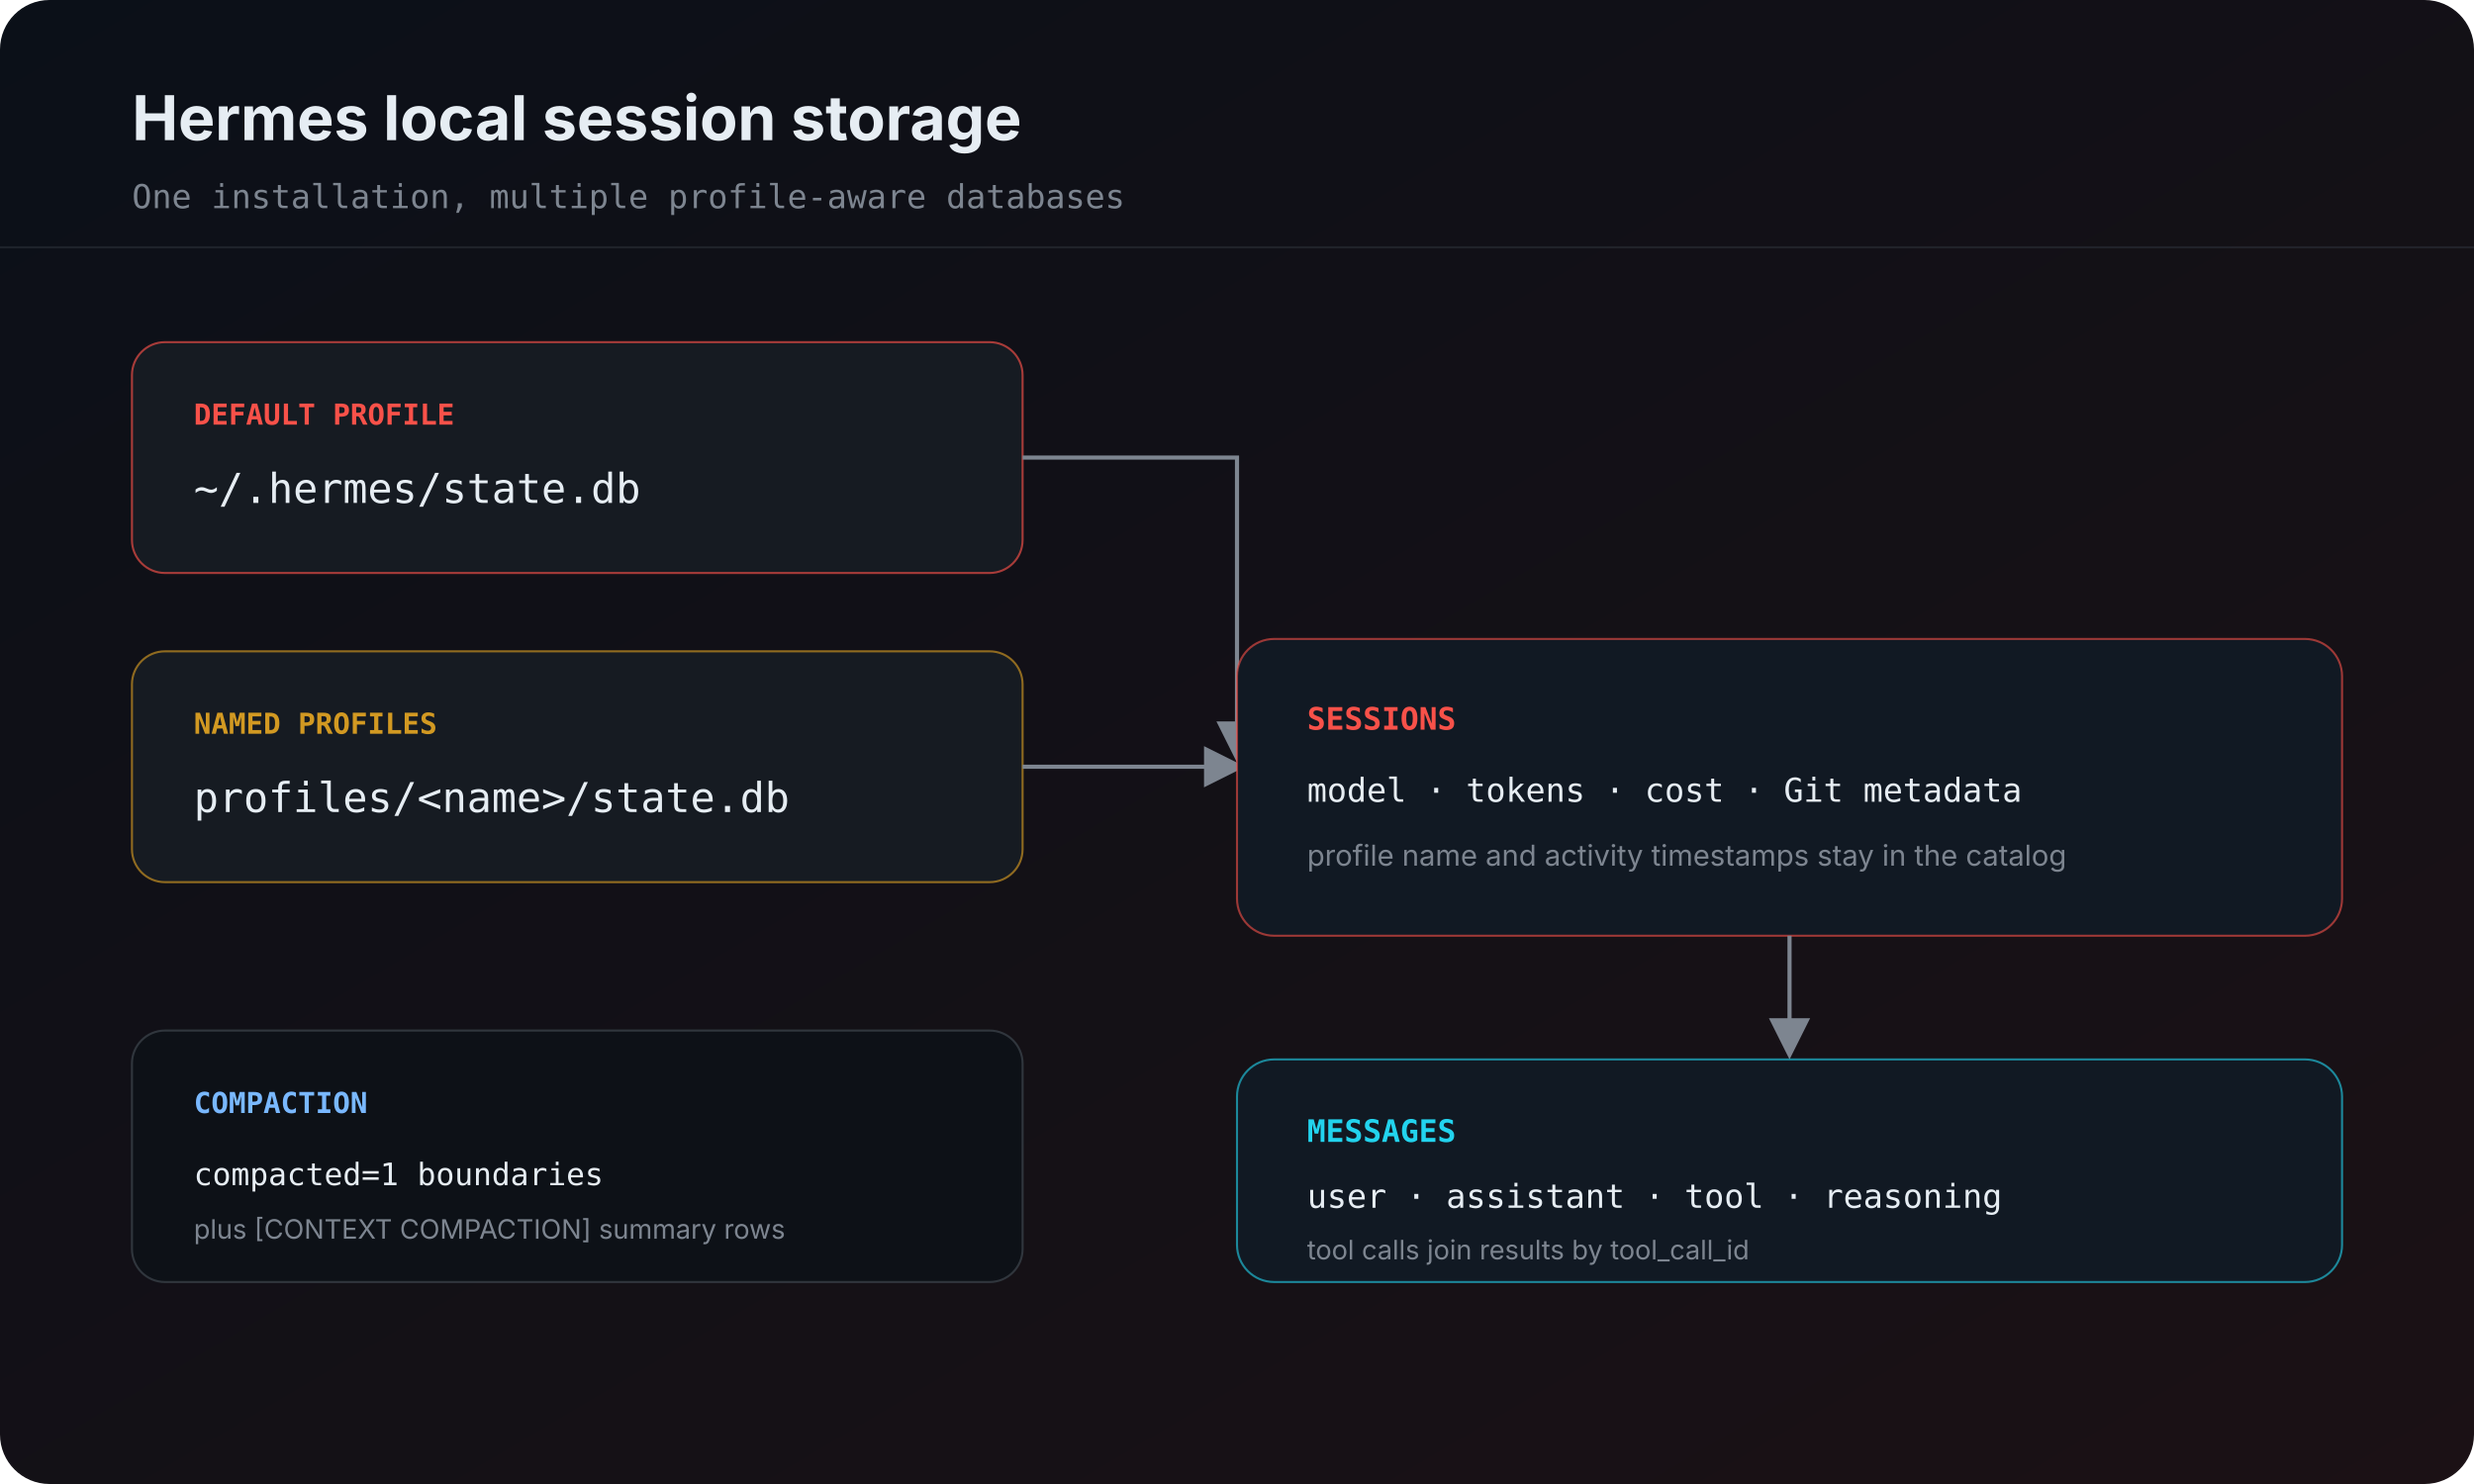
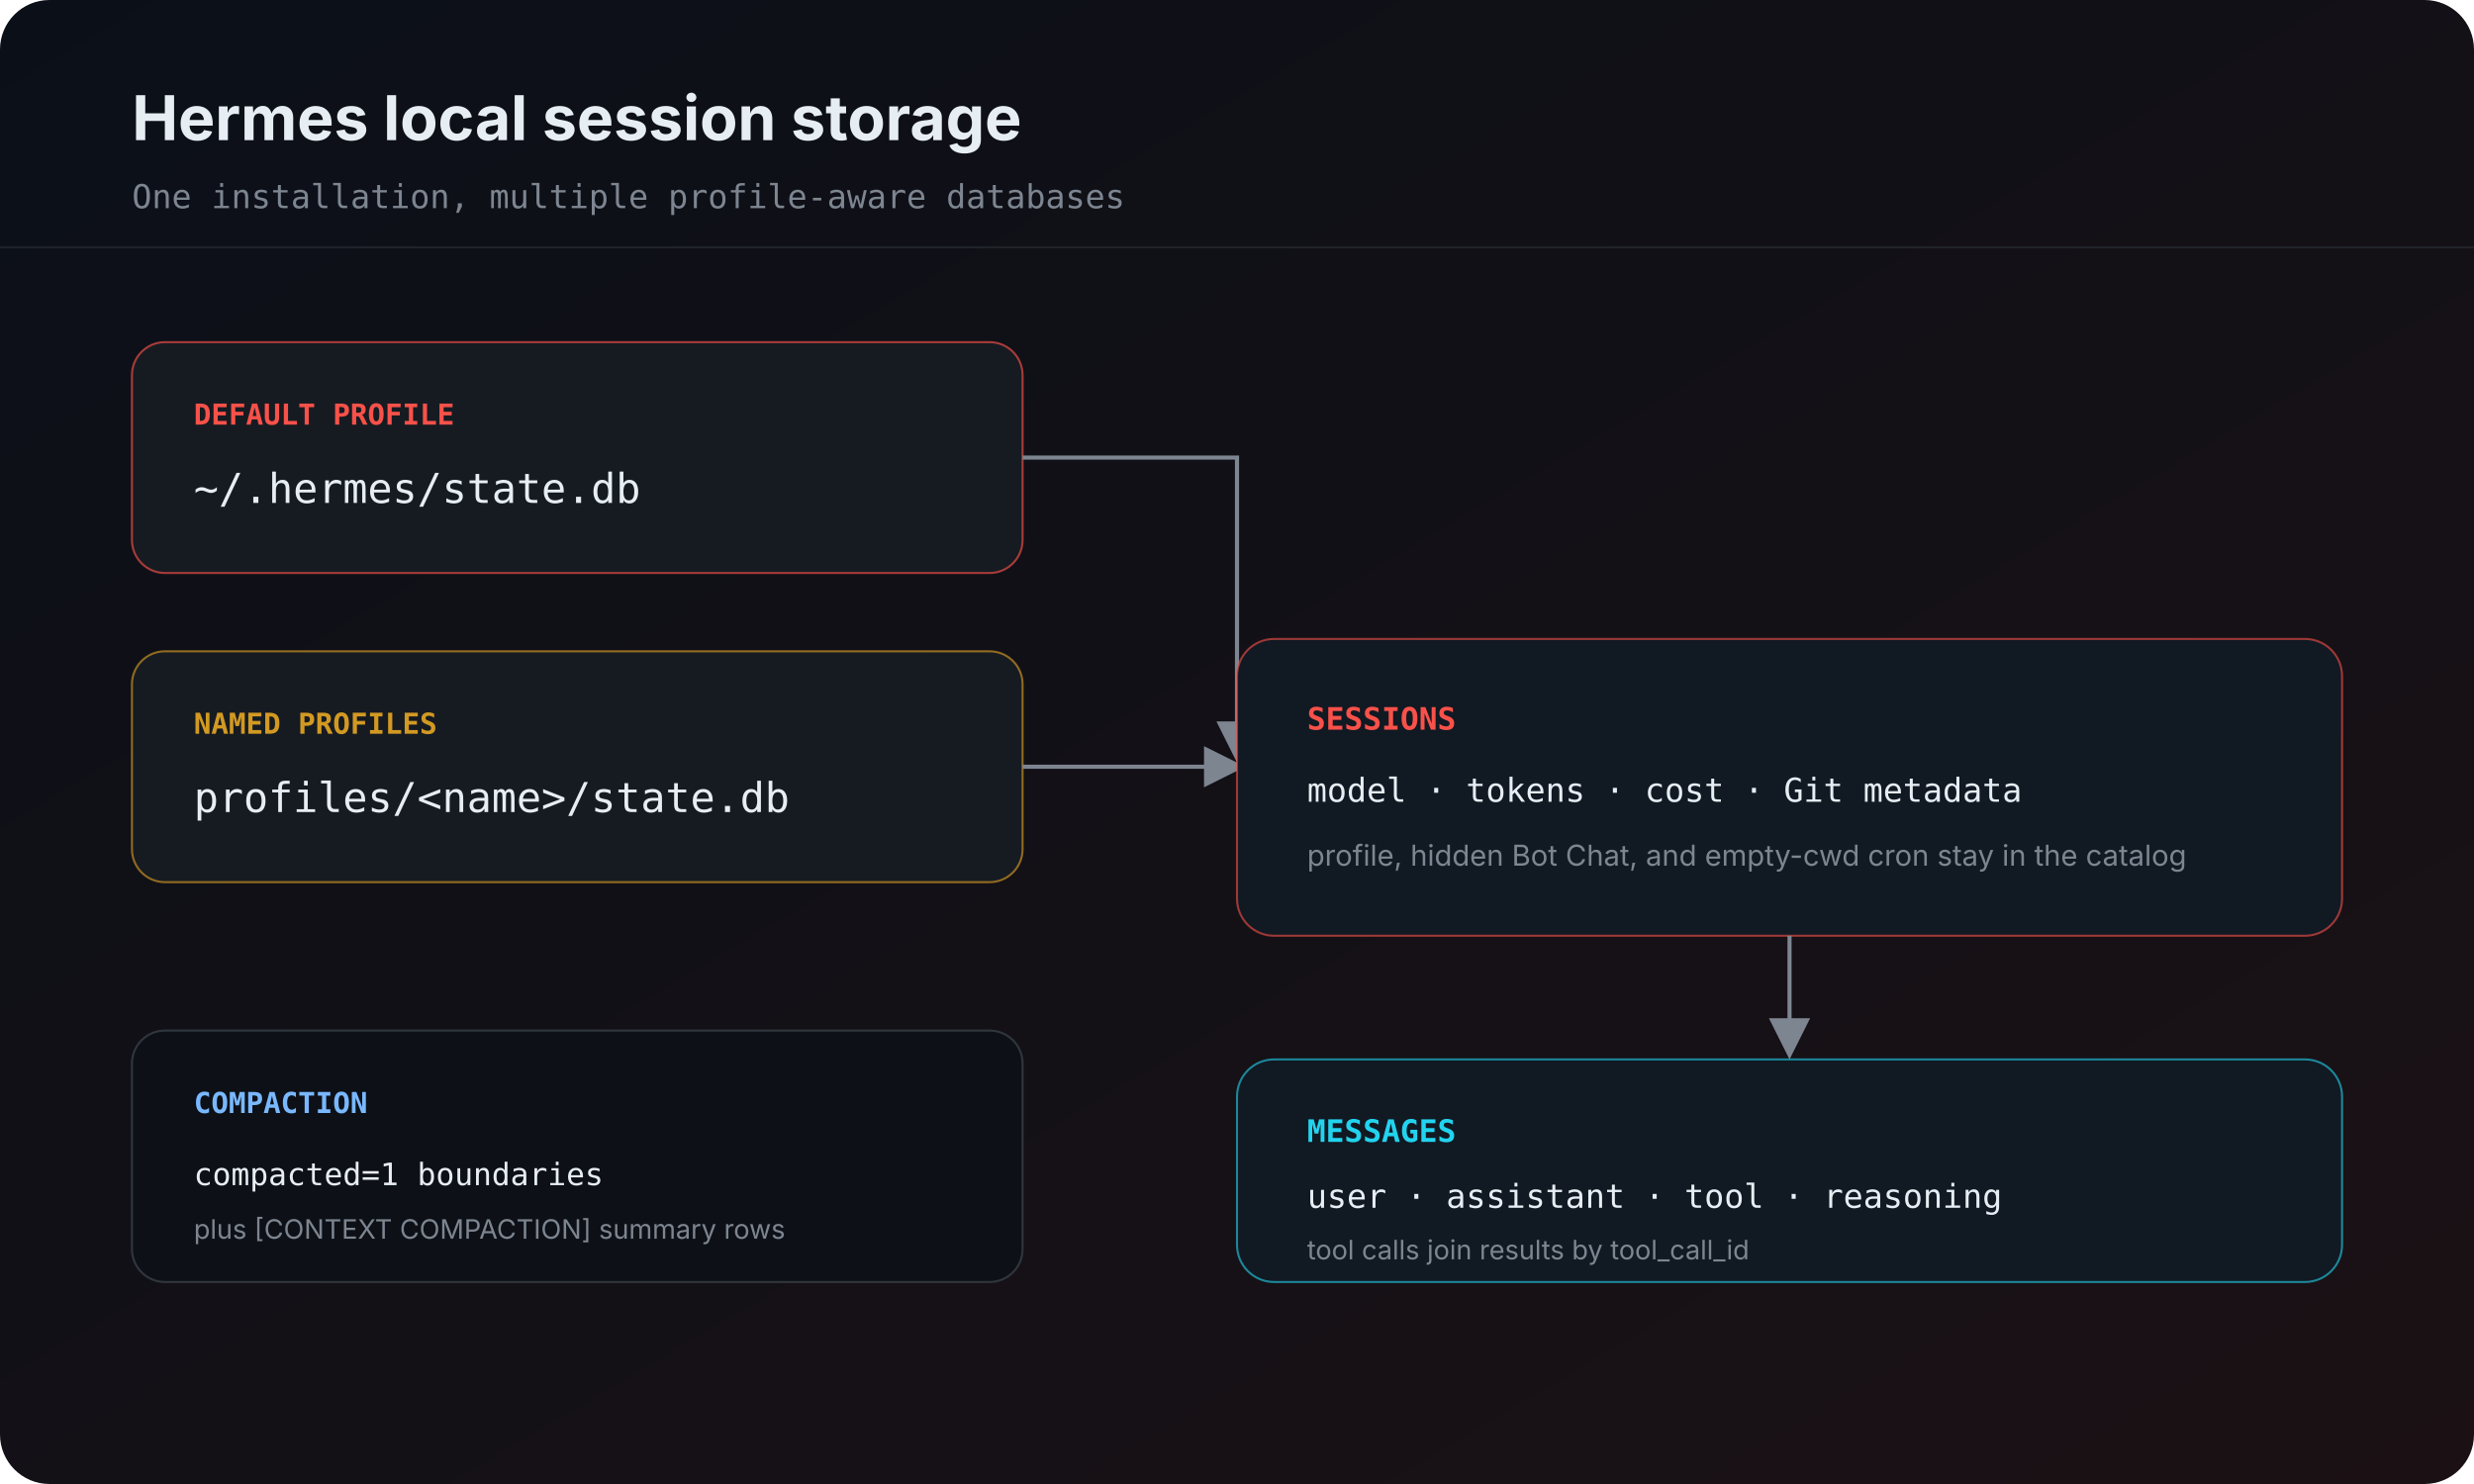
<svg xmlns="http://www.w3.org/2000/svg" width="1200" height="720" viewBox="0 0 1200 720" role="img" aria-labelledby="title desc">
  <defs>
    <linearGradient id="bg" x1="0" y1="0" x2="1" y2="1">
      <stop stop-color="#0b1018" />
      <stop offset="1" stop-color="#1b1115" />
    </linearGradient>
    <marker id="arrow" markerWidth="10" markerHeight="10" refX="8" refY="5" orient="auto">
      <path d="M0 0L10 5L0 10Z" fill="#7d8590" />
    </marker>
  </defs>
  <rect width="1200" height="720" rx="24" fill="url(#bg)" />
  <path d="M0 120H1200" stroke="#30363d" opacity=".5" />
  <text x="64" y="68" fill="#e6edf3" font-family="Inter,system-ui,sans-serif" font-size="30" font-weight="700">Hermes local session storage</text>
  <text x="64" y="101" fill="#7d8590" font-family="ui-monospace,SFMono-Regular,Menlo,monospace" font-size="16">One installation, multiple profile-aware databases</text>
  <rect x="64" y="166" width="432" height="112" rx="16" fill="#161b22" stroke="#f85149" stroke-opacity=".65" />
  <text x="94" y="206" fill="#f85149" font-family="ui-monospace,SFMono-Regular,Menlo,monospace" font-size="14" font-weight="700">DEFAULT PROFILE</text>
  <text x="94" y="244" fill="#e6edf3" font-family="ui-monospace,SFMono-Regular,Menlo,monospace" font-size="20">~/.hermes/state.db</text>
  <rect x="64" y="316" width="432" height="112" rx="16" fill="#161b22" stroke="#d29922" stroke-opacity=".65" />
  <text x="94" y="356" fill="#d29922" font-family="ui-monospace,SFMono-Regular,Menlo,monospace" font-size="14" font-weight="700">NAMED PROFILES</text>
  <text x="94" y="394" fill="#e6edf3" font-family="ui-monospace,SFMono-Regular,Menlo,monospace" font-size="20">profiles/&lt;name&gt;/state.db</text>
  <path d="M496 222H600V366" fill="none" stroke="#7d8590" stroke-width="2" marker-end="url(#arrow)" />
  <path d="M496 372H600" stroke="#7d8590" stroke-width="2" marker-end="url(#arrow)" />
  <rect x="600" y="310" width="536" height="144" rx="18" fill="#111923" stroke="#f85149" stroke-opacity=".6" />
  <text x="634" y="354" fill="#f85149" font-family="ui-monospace,SFMono-Regular,Menlo,monospace" font-size="15" font-weight="700">SESSIONS</text>
  <text x="634" y="389" fill="#e6edf3" font-family="ui-monospace,SFMono-Regular,Menlo,monospace" font-size="16">model · tokens · cost · Git metadata</text>
-   <text x="634" y="420" fill="#7d8590" font-family="Inter,system-ui,sans-serif" font-size="14">profile name and activity timestamps stay in the catalog</text>
+   <text x="634" y="420" fill="#7d8590" font-family="Inter,system-ui,sans-serif" font-size="14">profile, hidden Bot Chat, and empty-cwd cron stay in the catalog</text>
  <path d="M868 454V510" stroke="#7d8590" stroke-width="2" marker-end="url(#arrow)" />
  <rect x="600" y="514" width="536" height="108" rx="18" fill="#111923" stroke="#22d3ee" stroke-opacity=".6" />
  <text x="634" y="554" fill="#22d3ee" font-family="ui-monospace,SFMono-Regular,Menlo,monospace" font-size="15" font-weight="700">MESSAGES</text>
  <text x="634" y="586" fill="#e6edf3" font-family="ui-monospace,SFMono-Regular,Menlo,monospace" font-size="16">user · assistant · tool · reasoning</text>
  <text x="634" y="611" fill="#7d8590" font-family="Inter,system-ui,sans-serif" font-size="13">tool calls join results by tool_call_id</text>
  <rect x="64" y="500" width="432" height="122" rx="16" fill="#0d1117" stroke="#30363d" />
  <text x="94" y="540" fill="#79b8ff" font-family="ui-monospace,SFMono-Regular,Menlo,monospace" font-size="14" font-weight="700">COMPACTION</text>
  <text x="94" y="575" fill="#e6edf3" font-family="ui-monospace,SFMono-Regular,Menlo,monospace" font-size="15">compacted=1 boundaries</text>
  <text x="94" y="601" fill="#7d8590" font-family="Inter,system-ui,sans-serif" font-size="13">plus [CONTEXT COMPACTION] summary rows</text>
</svg>
